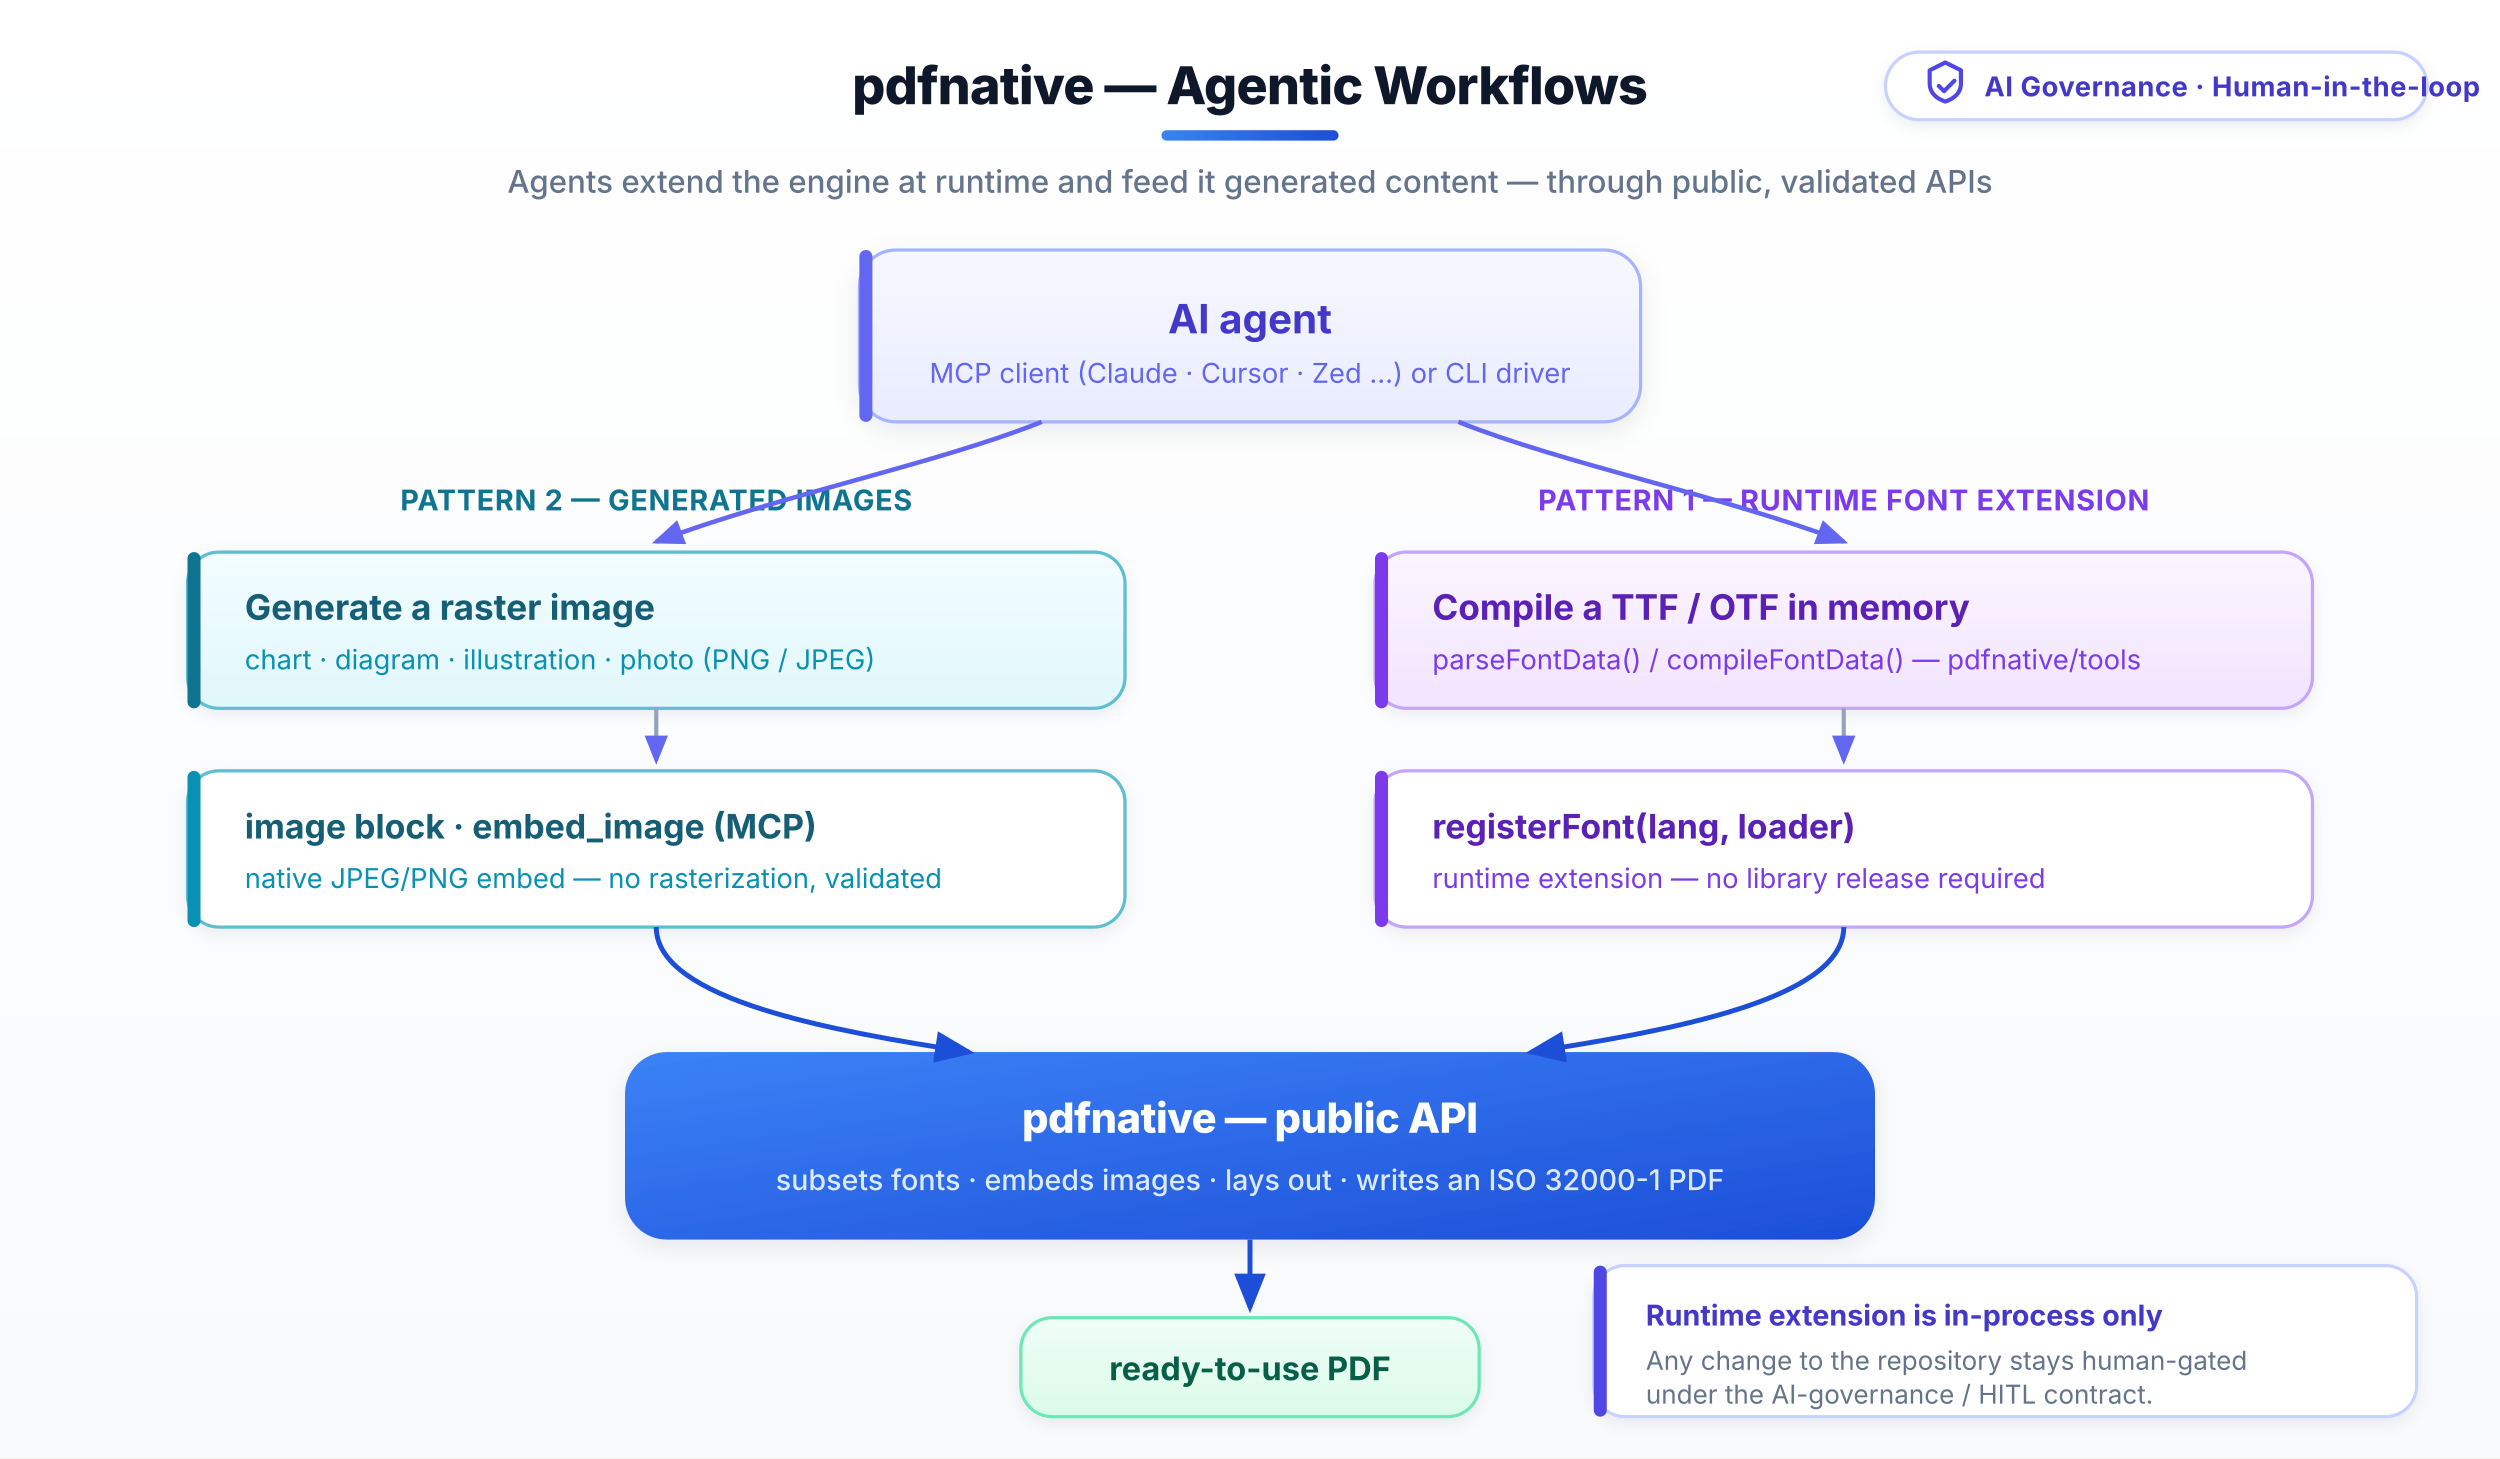
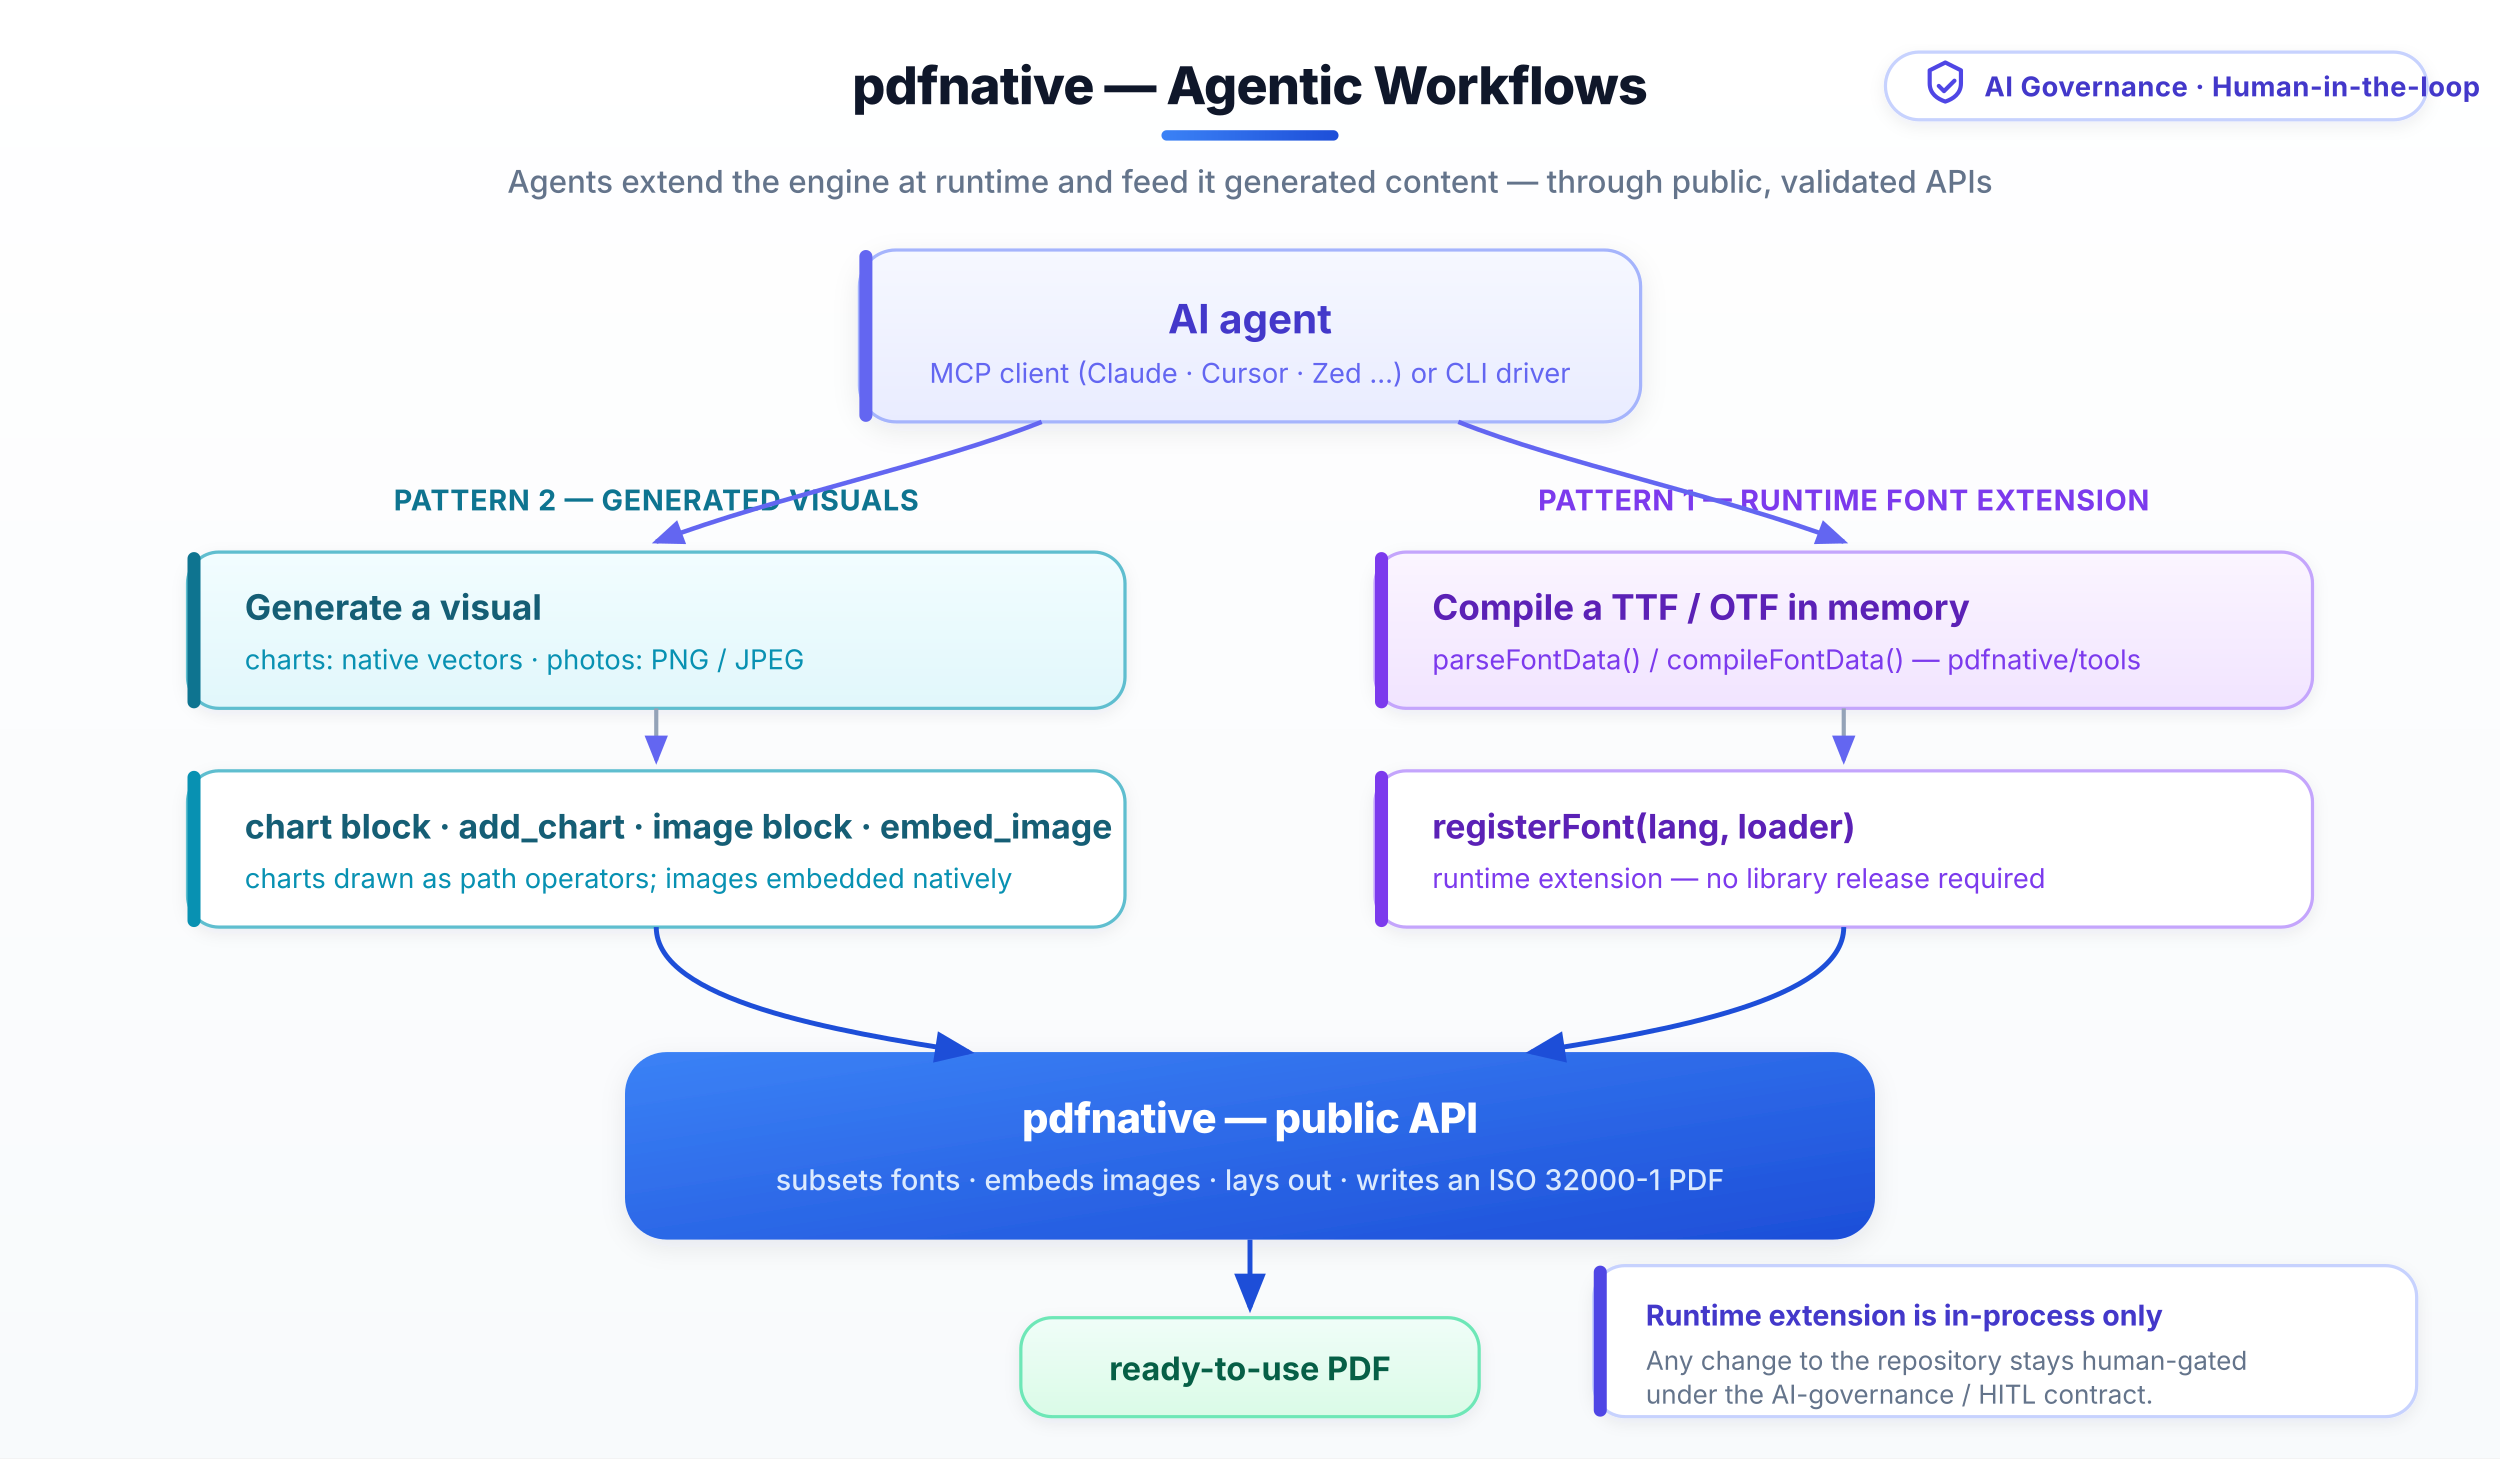
<svg xmlns="http://www.w3.org/2000/svg" viewBox="0 0 960 560" role="img" aria-labelledby="agw-title agw-desc" font-family="Inter,-apple-system,BlinkMacSystemFont,'Segoe UI',Roboto,'Helvetica Neue',Arial,sans-serif">
  <defs>
    <marker id="agw-ah" viewBox="0 0 10 8" refX="8.5" refY="4" markerWidth="7" markerHeight="6" orient="auto-start-reverse">
      <path d="M0 0 L10 4 L0 8 Z" fill="#6366F1" />
    </marker>
    <marker id="agw-ah-out" viewBox="0 0 10 8" refX="8.5" refY="4" markerWidth="8" markerHeight="7" orient="auto-start-reverse">
      <path d="M0 0 L10 4 L0 8 Z" fill="#1D4ED8" />
    </marker>
    <linearGradient id="agw-canvas" x1="0" y1="0" x2="0" y2="1">
      <stop offset="0%" stop-color="#FFFFFF" />
      <stop offset="100%" stop-color="#F8FAFC" />
    </linearGradient>
    <linearGradient id="agw-agent" x1="0" y1="0" x2="0" y2="1">
      <stop offset="0%" stop-color="#F6F8FF" />
      <stop offset="100%" stop-color="#E9ECFF" />
    </linearGradient>
    <linearGradient id="agw-img" x1="0" y1="0" x2="0" y2="1">
      <stop offset="0%" stop-color="#F2FDFF" />
      <stop offset="100%" stop-color="#E1F7FB" />
    </linearGradient>
    <linearGradient id="agw-font" x1="0" y1="0" x2="0" y2="1">
      <stop offset="0%" stop-color="#FBF5FF" />
      <stop offset="100%" stop-color="#F1E4FF" />
    </linearGradient>
    <linearGradient id="agw-core" x1="0" y1="0" x2="1" y2="1">
      <stop offset="0%" stop-color="#3B82F6" />
      <stop offset="100%" stop-color="#1D4ED8" />
    </linearGradient>
    <linearGradient id="agw-out" x1="0" y1="0" x2="0" y2="1">
      <stop offset="0%" stop-color="#F0FDF8" />
      <stop offset="100%" stop-color="#DAFBE7" />
    </linearGradient>
    <linearGradient id="agw-accent" x1="0" y1="0" x2="1" y2="0">
      <stop offset="0%" stop-color="#3B82F6" />
      <stop offset="100%" stop-color="#1D4ED8" />
    </linearGradient>
    <filter id="agw-soft" x="-20%" y="-20%" width="140%" height="150%">
      <feDropShadow dx="0" dy="3" stdDeviation="5" flood-color="#1E293B" flood-opacity="0.08" />
    </filter>
    <filter id="agw-soft-sm" x="-20%" y="-20%" width="140%" height="150%">
      <feDropShadow dx="0" dy="2" stdDeviation="3" flood-color="#1E293B" flood-opacity="0.07" />
    </filter>
  </defs>
  <rect x="0" y="0" width="960" height="560" fill="url(#agw-canvas)" />
  <text x="480" y="40" text-anchor="middle" font-size="20" font-weight="800" fill="#0F172A" letter-spacing="-0.3">pdfnative — Agentic Workflows</text>
  <rect x="446" y="50" width="68" height="4" rx="2" fill="url(#agw-accent)" />
  <text x="480" y="74" text-anchor="middle" font-size="12" font-weight="500" fill="#64748B">Agents extend the engine at runtime and feed it generated content — through public, validated APIs</text>
  <g filter="url(#agw-soft-sm)">
    <rect x="724" y="20" width="208" height="26" rx="13" fill="#FFFFFF" stroke="#C7D2FE" stroke-width="1.25" />
  </g>
  <path d="M741 27 l6 -3 l6 3 v5 c0 4 -3 6 -6 7 c-3 -1 -6 -3 -6 -7 Z" fill="none" stroke="#4F46E5" stroke-width="1.6" stroke-linejoin="round" />
  <path d="M744.5 33 l2 2 l4 -4" fill="none" stroke="#4F46E5" stroke-width="1.6" stroke-linecap="round" stroke-linejoin="round" />
  <text x="762" y="37" font-size="10.5" font-weight="700" fill="#4338CA" letter-spacing="0.2">AI Governance · Human-in-the-loop</text>
  <g filter="url(#agw-soft)">
    <rect x="330" y="96" width="300" height="66" rx="14" fill="url(#agw-agent)" stroke="#A5B4FC" stroke-width="1.25" />
  </g>
  <rect x="330" y="96" width="5" height="66" rx="2.5" fill="#6366F1" />
  <text x="480" y="128" text-anchor="middle" font-size="15.5" font-weight="700" fill="#4338CA">AI agent</text>
  <text x="480" y="147" text-anchor="middle" font-size="10.5" fill="#6366F1">MCP client (Claude · Cursor · Zed …) or CLI driver</text>
-   <text x="252" y="196" text-anchor="middle" font-size="11" font-weight="700" fill="#0E7490" letter-spacing="0.3">PATTERN 2 — GENERATED IMAGES</text>
+   <text x="252" y="196" text-anchor="middle" font-size="11" font-weight="700" fill="#0E7490" letter-spacing="0.3">PATTERN 2 — GENERATED VISUALS</text>
  <text x="708" y="196" text-anchor="middle" font-size="11" font-weight="700" fill="#7C3AED" letter-spacing="0.3">PATTERN 1 — RUNTIME FONT EXTENSION</text>
  <g filter="url(#agw-soft-sm)">
    <rect x="72" y="212" width="360" height="60" rx="12" fill="url(#agw-img)" stroke="#5EBECF" stroke-width="1.25" />
  </g>
  <rect x="72" y="212" width="5" height="60" rx="2.5" fill="#0E7490" />
-   <text x="94" y="238" font-size="13.5" font-weight="700" fill="#155E75">Generate a raster image</text>
-   <text x="94" y="257" font-size="10.5" fill="#0891B2">chart · diagram · illustration · photo (PNG / JPEG)</text>
+   <text x="94" y="238" font-size="13.5" font-weight="700" fill="#155E75">Generate a visual</text>
+   <text x="94" y="257" font-size="10.5" fill="#0891B2">charts: native vectors · photos: PNG / JPEG</text>
  <g filter="url(#agw-soft-sm)">
    <rect x="72" y="296" width="360" height="60" rx="12" fill="#FFFFFF" stroke="#5EBECF" stroke-width="1.25" />
  </g>
  <rect x="72" y="296" width="5" height="60" rx="2.5" fill="#0891B2" />
-   <text x="94" y="322" font-size="13" font-weight="700" fill="#155E75">image block · embed_image (MCP)</text>
-   <text x="94" y="341" font-size="10.5" fill="#0891B2">native JPEG/PNG embed — no rasterization, validated</text>
+   <text x="94" y="322" font-size="13" font-weight="700" fill="#155E75">chart block · add_chart · image block · embed_image</text>
+   <text x="94" y="341" font-size="10.5" fill="#0891B2">charts drawn as path operators; images embedded natively</text>
  <g filter="url(#agw-soft-sm)">
    <rect x="528" y="212" width="360" height="60" rx="12" fill="url(#agw-font)" stroke="#C4A5FC" stroke-width="1.25" />
  </g>
  <rect x="528" y="212" width="5" height="60" rx="2.5" fill="#7C3AED" />
  <text x="550" y="238" font-size="13.5" font-weight="700" fill="#5B21B6">Compile a TTF / OTF in memory</text>
  <text x="550" y="257" font-size="10.5" fill="#7C3AED">parseFontData() / compileFontData() — pdfnative/tools</text>
  <g filter="url(#agw-soft-sm)">
    <rect x="528" y="296" width="360" height="60" rx="12" fill="#FFFFFF" stroke="#C4A5FC" stroke-width="1.25" />
  </g>
  <rect x="528" y="296" width="5" height="60" rx="2.5" fill="#7C3AED" />
  <text x="550" y="322" font-size="13" font-weight="700" fill="#5B21B6">registerFont(lang, loader)</text>
  <text x="550" y="341" font-size="10.5" fill="#7C3AED">runtime extension — no library release required</text>
  <g filter="url(#agw-soft)">
    <rect x="240" y="404" width="480" height="72" rx="16" fill="url(#agw-core)" />
  </g>
  <text x="480" y="435" text-anchor="middle" font-size="16" font-weight="800" fill="#FFFFFF" letter-spacing="-0.2">pdfnative — public API</text>
  <text x="480" y="457" text-anchor="middle" font-size="11" font-weight="500" fill="#DBEAFE">subsets fonts · embeds images · lays out · writes an ISO 32000-1 PDF</text>
  <g filter="url(#agw-soft-sm)">
    <rect x="392" y="506" width="176" height="38" rx="12" fill="url(#agw-out)" stroke="#6EE7B7" stroke-width="1.25" />
  </g>
  <text x="480" y="530" text-anchor="middle" font-size="12.5" font-weight="700" fill="#065F46">ready-to-use PDF</text>
  <path d="M400 162 C360 178 300 190 252 208" fill="none" stroke="#6366F1" stroke-width="1.75" marker-end="url(#agw-ah)" />
  <path d="M560 162 C600 178 660 190 708 208" fill="none" stroke="#6366F1" stroke-width="1.75" marker-end="url(#agw-ah)" />
  <path d="M252 272 L252 292" fill="none" stroke="#94A3B8" stroke-width="1.6" marker-end="url(#agw-ah)" />
  <path d="M708 272 L708 292" fill="none" stroke="#94A3B8" stroke-width="1.6" marker-end="url(#agw-ah)" />
  <path d="M252 356 C252 384 320 396 372 404" fill="none" stroke="#1D4ED8" stroke-width="1.9" marker-end="url(#agw-ah-out)" />
  <path d="M708 356 C708 384 640 396 588 404" fill="none" stroke="#1D4ED8" stroke-width="1.9" marker-end="url(#agw-ah-out)" />
  <path d="M480 476 L480 502" fill="none" stroke="#1D4ED8" stroke-width="1.9" marker-end="url(#agw-ah-out)" />
  <g filter="url(#agw-soft-sm)">
    <rect x="612" y="486" width="316" height="58" rx="12" fill="#FFFFFF" stroke="#C7D2FE" stroke-width="1.25" />
  </g>
  <rect x="612" y="486" width="5" height="58" rx="2.5" fill="#4F46E5" />
  <text x="632" y="509" font-size="11" font-weight="700" fill="#4338CA">Runtime extension is in-process only</text>
  <text x="632" y="526" font-size="10" fill="#64748B">Any change to the repository stays human-gated</text>
  <text x="632" y="539" font-size="10" fill="#64748B">under the AI-governance / HITL contract.</text>
</svg>
